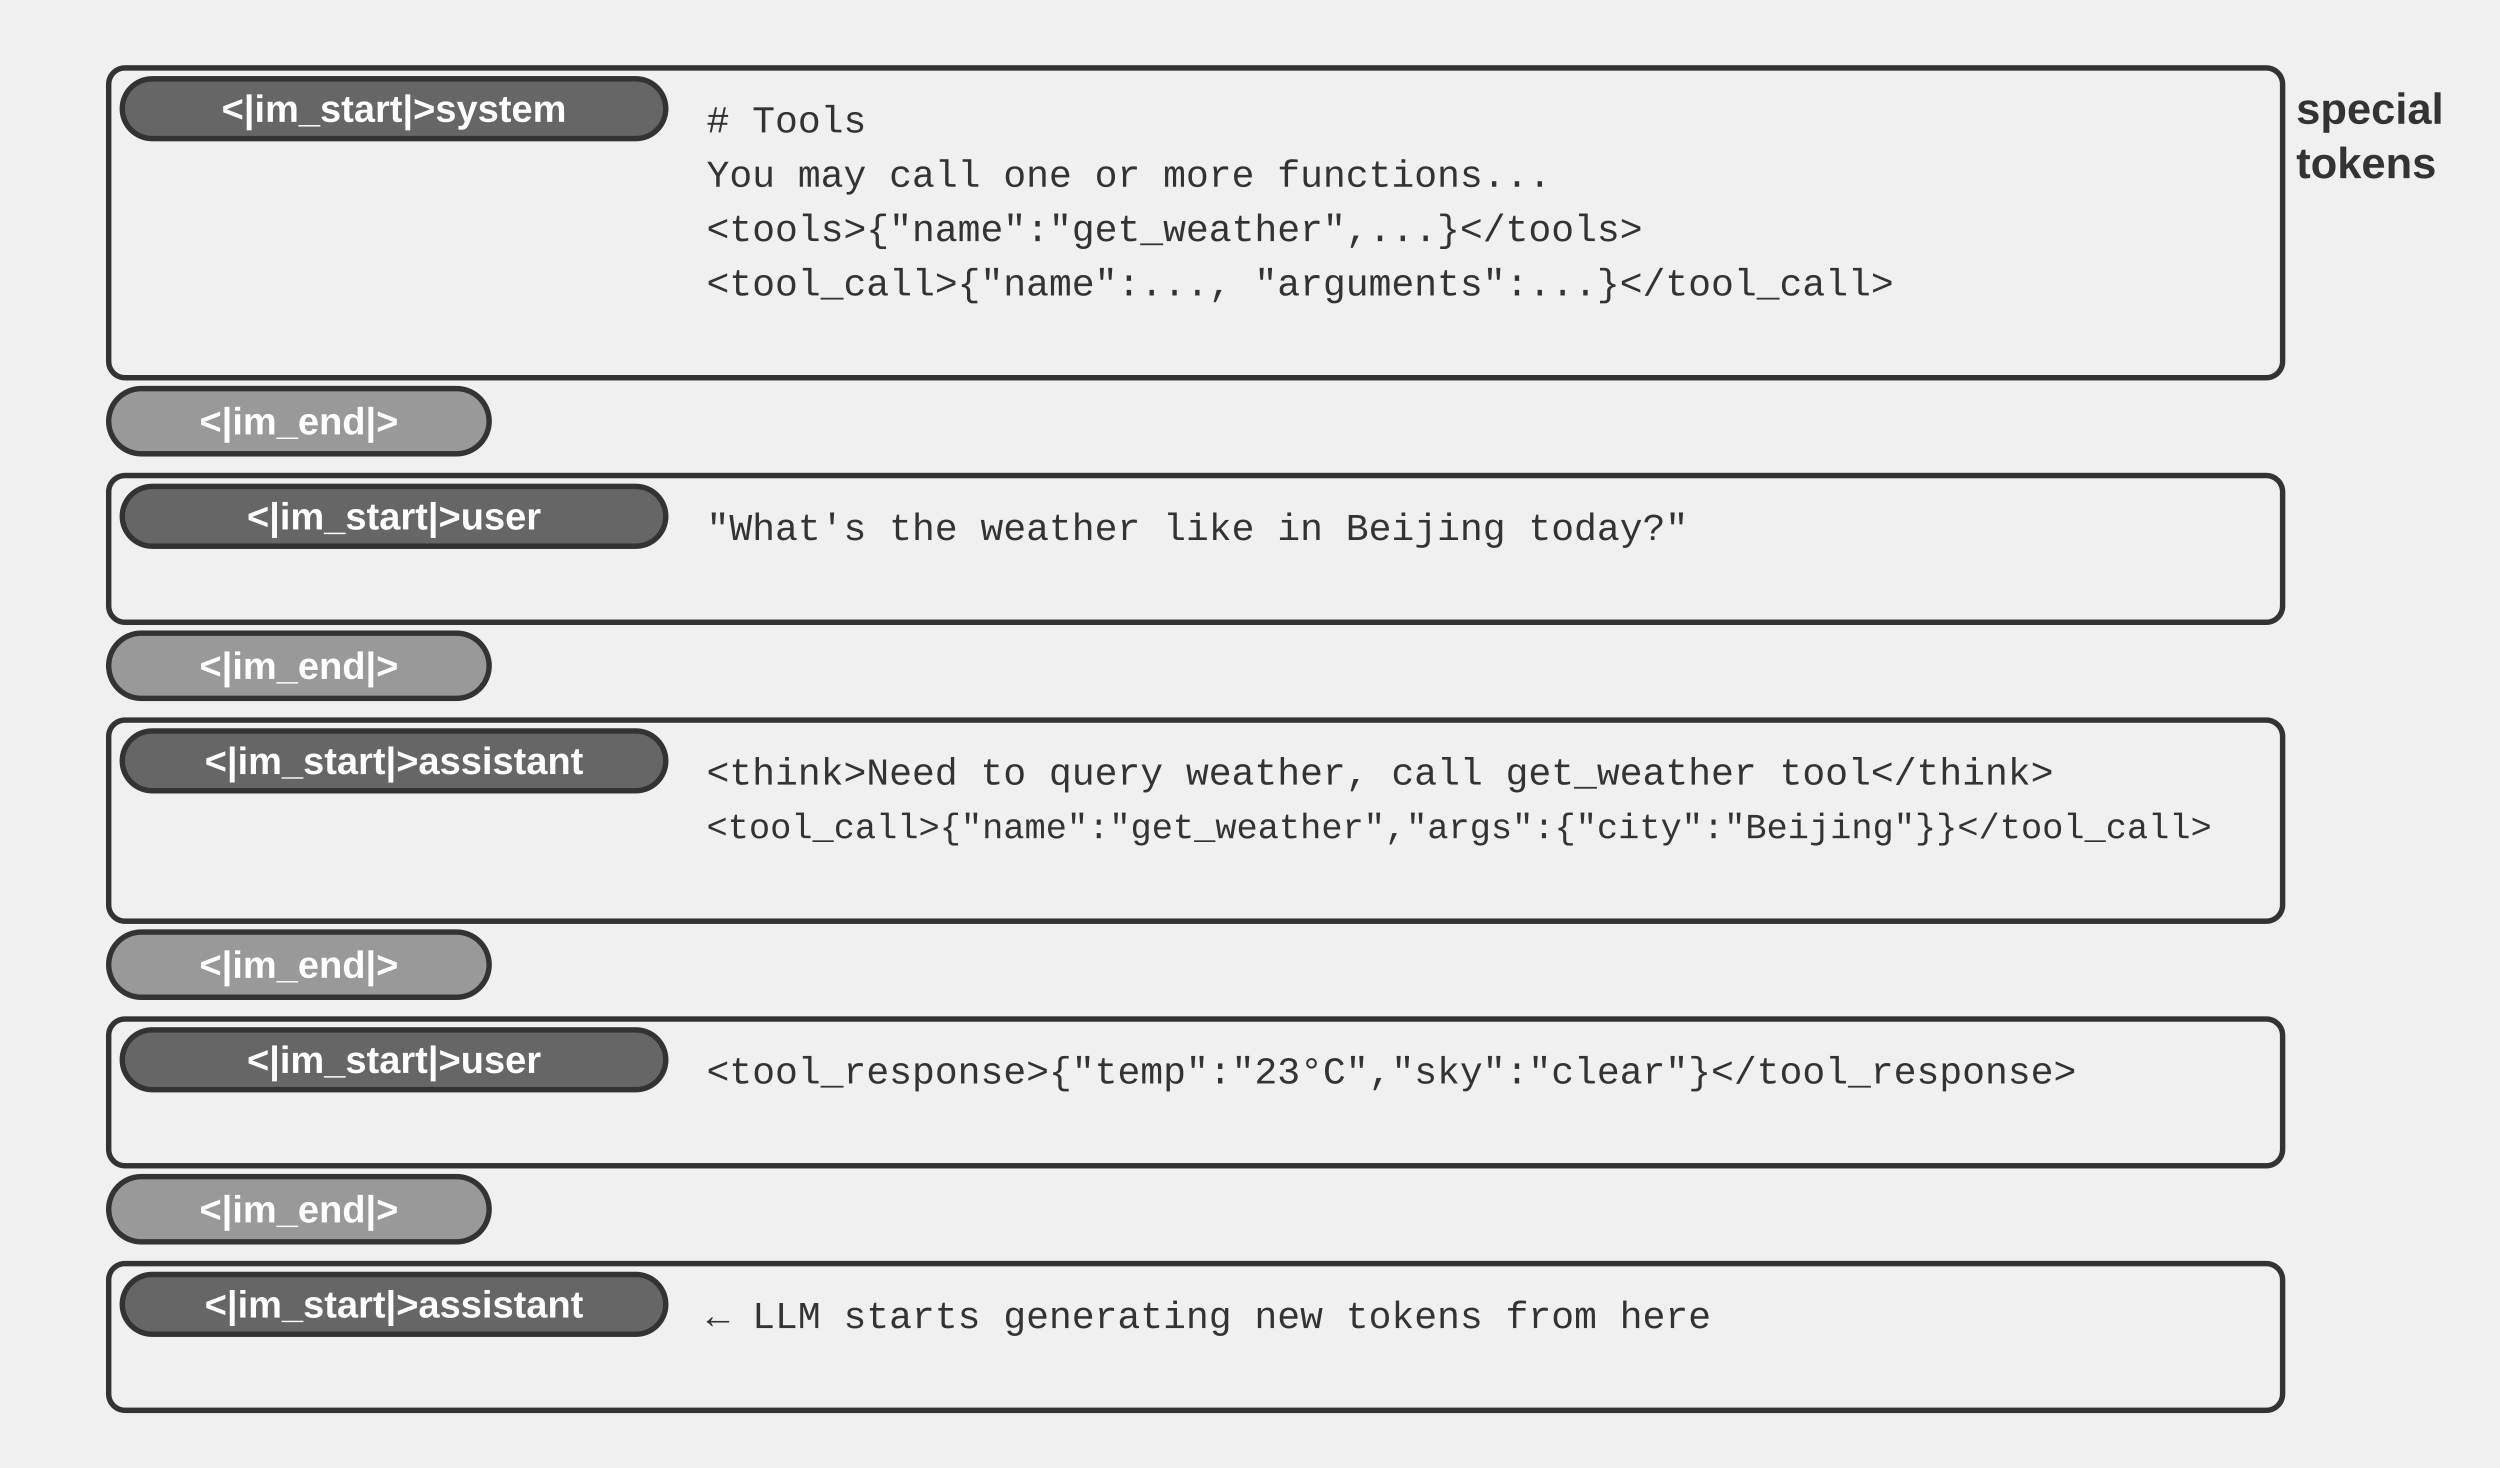
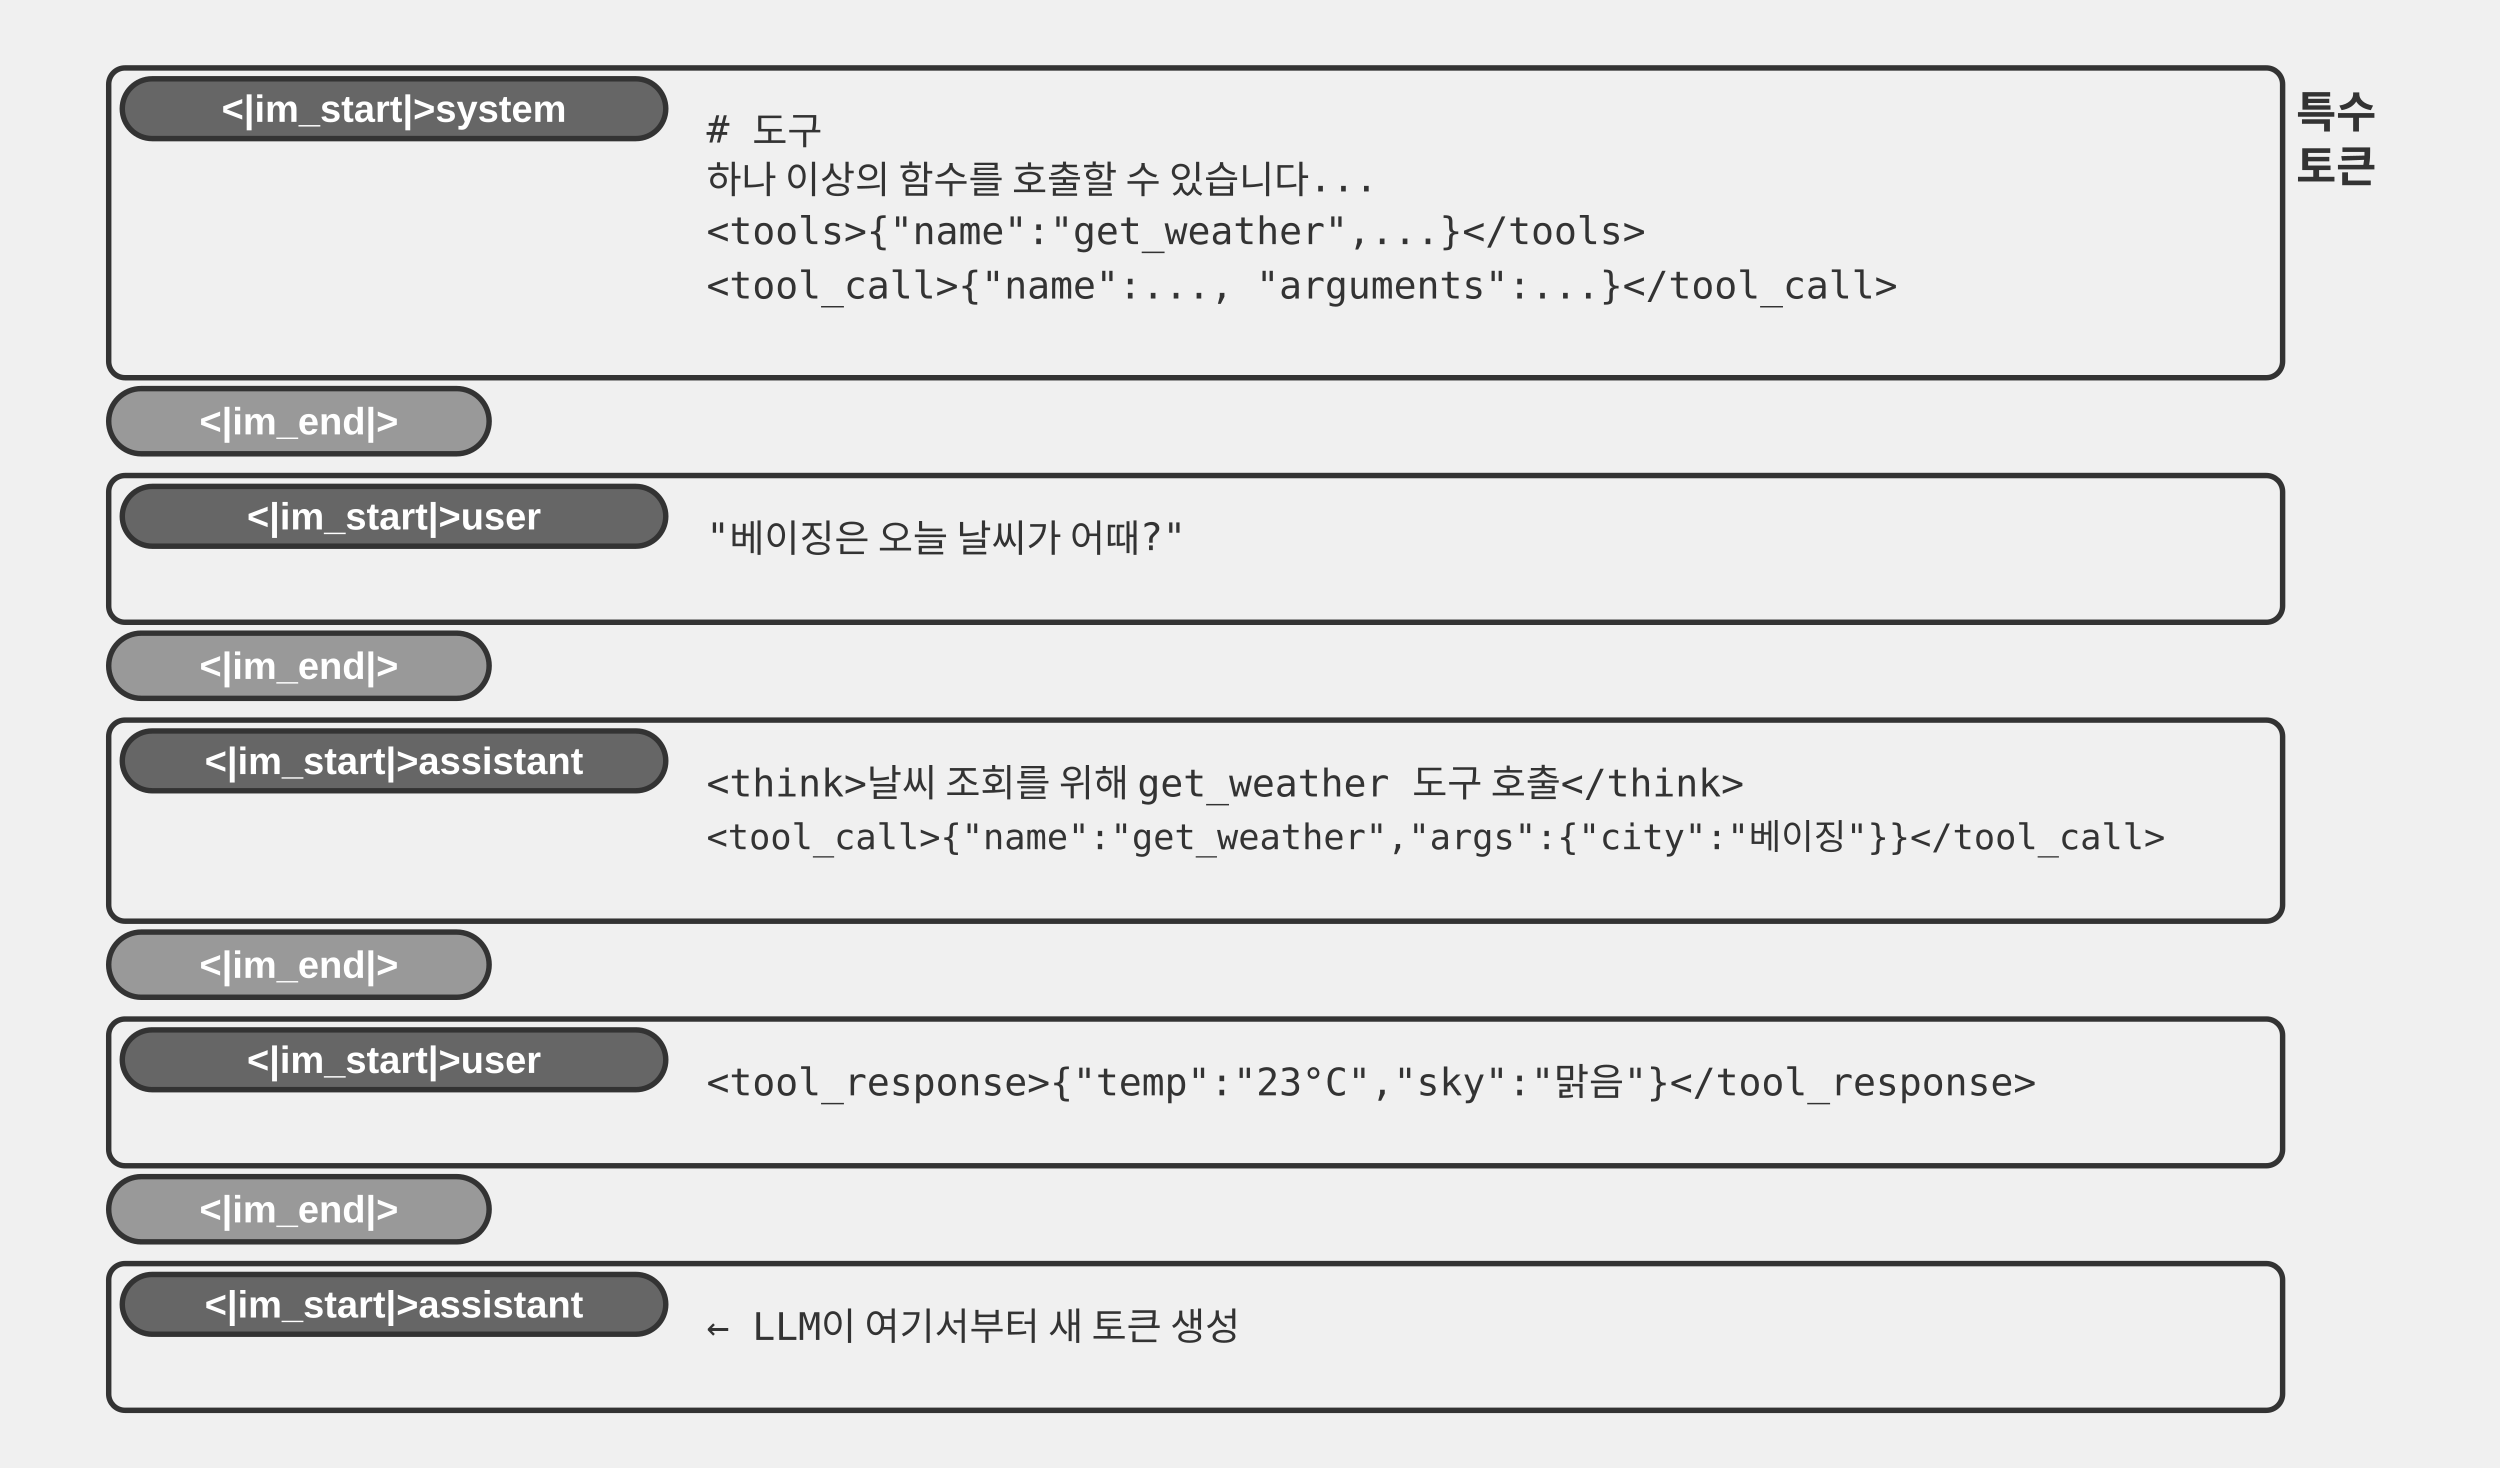
<svg xmlns="http://www.w3.org/2000/svg" viewBox="0 40 920 540" width="920" height="540" style="background:#ffffff">
  <defs>
    <marker id="ah" markerWidth="12" markerHeight="8" refX="12" refY="4" orient="auto">
      <polygon points="0 0, 12 4, 0 8" fill="#333333" />
    </marker>
    <marker id="ah-light" markerWidth="12" markerHeight="8" refX="12" refY="4" orient="auto">
      <polygon points="0 0, 12 4, 0 8" fill="#999999" />
    </marker>
  </defs>
  <rect x="40" y="65" width="800" height="114" rx="6" fill="#f0f0f0" stroke="#333333" stroke-width="2" />
  <rect x="45" y="69" width="200" height="22" rx="11" fill="#666666" stroke="#333333" stroke-width="2" />
-   <text x="145.0" y="80.0" font-family="Arial, 'Helvetica Neue', Helvetica, 'PingFang SC', 'Microsoft YaHei', sans-serif" font-size="14" fill="#ffffff" text-anchor="middle" dominant-baseline="central" font-weight="bold">&lt;|im_start|&gt;system</text>
-   <text x="260" y="85" font-family="'Courier New', Courier, monospace" font-size="14" fill="#333333" text-anchor="start" dominant-baseline="central"># Tools</text>
-   <text x="260" y="105" font-family="'Courier New', Courier, monospace" font-size="14" fill="#333333" text-anchor="start" dominant-baseline="central">You may call one or more functions...</text>
-   <text x="260" y="125" font-family="'Courier New', Courier, monospace" font-size="14" fill="#333333" text-anchor="start" dominant-baseline="central">&lt;tools&gt;{"name":"get_weather",...}&lt;/tools&gt;</text>
-   <text x="260" y="145" font-family="'Courier New', Courier, monospace" font-size="14" fill="#333333" text-anchor="start" dominant-baseline="central">&lt;tool_call&gt;{"name":..., "arguments":...}&lt;/tool_call&gt;</text>
+   <text x="145.0" y="80.0" font-family="'Apple SD Gothic Neo', 'Malgun Gothic', Arial, sans-serif" font-size="14" fill="#ffffff" text-anchor="middle" dominant-baseline="central" font-weight="bold">&lt;|im_start|&gt;system</text>
+   <text x="260" y="85" font-family="'Apple SD Gothic Neo', 'Malgun Gothic', monospace" font-size="14" fill="#333333" text-anchor="start" dominant-baseline="central"># 도구</text>
+   <text x="260" y="105" font-family="'Apple SD Gothic Neo', 'Malgun Gothic', monospace" font-size="14" fill="#333333" text-anchor="start" dominant-baseline="central">하나 이상의 함수를 호출할 수 있습니다...</text>
+   <text x="260" y="125" font-family="'Apple SD Gothic Neo', 'Malgun Gothic', monospace" font-size="14" fill="#333333" text-anchor="start" dominant-baseline="central">&lt;tools&gt;{"name":"get_weather",...}&lt;/tools&gt;</text>
+   <text x="260" y="145" font-family="'Apple SD Gothic Neo', 'Malgun Gothic', monospace" font-size="14" fill="#333333" text-anchor="start" dominant-baseline="central">&lt;tool_call&gt;{"name":..., "arguments":...}&lt;/tool_call&gt;</text>
  <rect x="40" y="183" width="140" height="24" rx="12" fill="#999999" stroke="#333333" stroke-width="2" />
-   <text x="110.0" y="195.0" font-family="Arial, 'Helvetica Neue', Helvetica, 'PingFang SC', 'Microsoft YaHei', sans-serif" font-size="14" fill="#ffffff" text-anchor="middle" dominant-baseline="central" font-weight="bold">&lt;|im_end|&gt;</text>
+   <text x="110.0" y="195.0" font-family="'Apple SD Gothic Neo', 'Malgun Gothic', Arial, sans-serif" font-size="14" fill="#ffffff" text-anchor="middle" dominant-baseline="central" font-weight="bold">&lt;|im_end|&gt;</text>
  <rect x="40" y="215" width="800" height="54" rx="6" fill="#f0f0f0" stroke="#333333" stroke-width="2" />
  <rect x="45" y="219" width="200" height="22" rx="11" fill="#666666" stroke="#333333" stroke-width="2" />
-   <text x="145.0" y="230.0" font-family="Arial, 'Helvetica Neue', Helvetica, 'PingFang SC', 'Microsoft YaHei', sans-serif" font-size="14" fill="#ffffff" text-anchor="middle" dominant-baseline="central" font-weight="bold">&lt;|im_start|&gt;user</text>
-   <text x="260" y="235" font-family="'Courier New', Courier, monospace" font-size="14" fill="#333333" text-anchor="start" dominant-baseline="central">"What's the weather like in Beijing today?"</text>
+   <text x="145.0" y="230.0" font-family="'Apple SD Gothic Neo', 'Malgun Gothic', Arial, sans-serif" font-size="14" fill="#ffffff" text-anchor="middle" dominant-baseline="central" font-weight="bold">&lt;|im_start|&gt;user</text>
+   <text x="260" y="235" font-family="'Apple SD Gothic Neo', 'Malgun Gothic', monospace" font-size="14" fill="#333333" text-anchor="start" dominant-baseline="central">"베이징은 오늘 날씨가 어때?"</text>
  <rect x="40" y="273" width="140" height="24" rx="12" fill="#999999" stroke="#333333" stroke-width="2" />
-   <text x="110.0" y="285.0" font-family="Arial, 'Helvetica Neue', Helvetica, 'PingFang SC', 'Microsoft YaHei', sans-serif" font-size="14" fill="#ffffff" text-anchor="middle" dominant-baseline="central" font-weight="bold">&lt;|im_end|&gt;</text>
+   <text x="110.0" y="285.0" font-family="'Apple SD Gothic Neo', 'Malgun Gothic', Arial, sans-serif" font-size="14" fill="#ffffff" text-anchor="middle" dominant-baseline="central" font-weight="bold">&lt;|im_end|&gt;</text>
  <rect x="40" y="305" width="800" height="74" rx="6" fill="#f0f0f0" stroke="#333333" stroke-width="2" />
  <rect x="45" y="309" width="200" height="22" rx="11" fill="#666666" stroke="#333333" stroke-width="2" />
-   <text x="145.0" y="320.0" font-family="Arial, 'Helvetica Neue', Helvetica, 'PingFang SC', 'Microsoft YaHei', sans-serif" font-size="14" fill="#ffffff" text-anchor="middle" dominant-baseline="central" font-weight="bold">&lt;|im_start|&gt;assistant</text>
-   <text x="260" y="325" font-family="'Courier New', Courier, monospace" font-size="14" fill="#333333" text-anchor="start" dominant-baseline="central">&lt;think&gt;Need to query weather, call get_weather tool&lt;/think&gt;</text>
-   <text x="260" y="345" font-family="'Courier New', Courier, monospace" font-size="13" fill="#333333" text-anchor="start" dominant-baseline="central">&lt;tool_call&gt;{"name":"get_weather","args":{"city":"Beijing"}}&lt;/tool_call&gt;</text>
+   <text x="145.0" y="320.0" font-family="'Apple SD Gothic Neo', 'Malgun Gothic', Arial, sans-serif" font-size="14" fill="#ffffff" text-anchor="middle" dominant-baseline="central" font-weight="bold">&lt;|im_start|&gt;assistant</text>
+   <text x="260" y="325" font-family="'Apple SD Gothic Neo', 'Malgun Gothic', monospace" font-size="14" fill="#333333" text-anchor="start" dominant-baseline="central">&lt;think&gt;날씨 조회를 위해 get_weather 도구 호출&lt;/think&gt;</text>
+   <text x="260" y="345" font-family="'Apple SD Gothic Neo', 'Malgun Gothic', monospace" font-size="13" fill="#333333" text-anchor="start" dominant-baseline="central">&lt;tool_call&gt;{"name":"get_weather","args":{"city":"베이징"}}&lt;/tool_call&gt;</text>
  <rect x="40" y="383" width="140" height="24" rx="12" fill="#999999" stroke="#333333" stroke-width="2" />
-   <text x="110.0" y="395.0" font-family="Arial, 'Helvetica Neue', Helvetica, 'PingFang SC', 'Microsoft YaHei', sans-serif" font-size="14" fill="#ffffff" text-anchor="middle" dominant-baseline="central" font-weight="bold">&lt;|im_end|&gt;</text>
+   <text x="110.0" y="395.0" font-family="'Apple SD Gothic Neo', 'Malgun Gothic', Arial, sans-serif" font-size="14" fill="#ffffff" text-anchor="middle" dominant-baseline="central" font-weight="bold">&lt;|im_end|&gt;</text>
  <rect x="40" y="415" width="800" height="54" rx="6" fill="#f0f0f0" stroke="#333333" stroke-width="2" />
  <rect x="45" y="419" width="200" height="22" rx="11" fill="#666666" stroke="#333333" stroke-width="2" />
-   <text x="145.0" y="430.0" font-family="Arial, 'Helvetica Neue', Helvetica, 'PingFang SC', 'Microsoft YaHei', sans-serif" font-size="14" fill="#ffffff" text-anchor="middle" dominant-baseline="central" font-weight="bold">&lt;|im_start|&gt;user</text>
-   <text x="260" y="435" font-family="'Courier New', Courier, monospace" font-size="14" fill="#333333" text-anchor="start" dominant-baseline="central">&lt;tool_response&gt;{"temp":"23°C","sky":"clear"}&lt;/tool_response&gt;</text>
+   <text x="145.0" y="430.0" font-family="'Apple SD Gothic Neo', 'Malgun Gothic', Arial, sans-serif" font-size="14" fill="#ffffff" text-anchor="middle" dominant-baseline="central" font-weight="bold">&lt;|im_start|&gt;user</text>
+   <text x="260" y="435" font-family="'Apple SD Gothic Neo', 'Malgun Gothic', monospace" font-size="14" fill="#333333" text-anchor="start" dominant-baseline="central">&lt;tool_response&gt;{"temp":"23°C","sky":"맑음"}&lt;/tool_response&gt;</text>
  <rect x="40" y="473" width="140" height="24" rx="12" fill="#999999" stroke="#333333" stroke-width="2" />
-   <text x="110.0" y="485.0" font-family="Arial, 'Helvetica Neue', Helvetica, 'PingFang SC', 'Microsoft YaHei', sans-serif" font-size="14" fill="#ffffff" text-anchor="middle" dominant-baseline="central" font-weight="bold">&lt;|im_end|&gt;</text>
+   <text x="110.0" y="485.0" font-family="'Apple SD Gothic Neo', 'Malgun Gothic', Arial, sans-serif" font-size="14" fill="#ffffff" text-anchor="middle" dominant-baseline="central" font-weight="bold">&lt;|im_end|&gt;</text>
  <rect x="40" y="505" width="800" height="54" rx="6" fill="#f0f0f0" stroke="#333333" stroke-width="2" />
  <rect x="45" y="509" width="200" height="22" rx="11" fill="#666666" stroke="#333333" stroke-width="2" />
-   <text x="145.0" y="520.0" font-family="Arial, 'Helvetica Neue', Helvetica, 'PingFang SC', 'Microsoft YaHei', sans-serif" font-size="14" fill="#ffffff" text-anchor="middle" dominant-baseline="central" font-weight="bold">&lt;|im_start|&gt;assistant</text>
-   <text x="260" y="525" font-family="'Courier New', Courier, monospace" font-size="14" fill="#333333" text-anchor="start" dominant-baseline="central">← LLM starts generating new tokens from here</text>
-   <text x="845" y="80" font-family="Arial, 'Helvetica Neue', Helvetica, 'PingFang SC', 'Microsoft YaHei', sans-serif" font-size="16" fill="#333333" text-anchor="start" dominant-baseline="central" font-weight="bold">special</text>
-   <text x="845" y="100" font-family="Arial, 'Helvetica Neue', Helvetica, 'PingFang SC', 'Microsoft YaHei', sans-serif" font-size="16" fill="#333333" text-anchor="start" dominant-baseline="central" font-weight="bold">tokens</text>
+   <text x="145.0" y="520.0" font-family="'Apple SD Gothic Neo', 'Malgun Gothic', Arial, sans-serif" font-size="14" fill="#ffffff" text-anchor="middle" dominant-baseline="central" font-weight="bold">&lt;|im_start|&gt;assistant</text>
+   <text x="260" y="525" font-family="'Apple SD Gothic Neo', 'Malgun Gothic', monospace" font-size="14" fill="#333333" text-anchor="start" dominant-baseline="central">← LLM이 여기서부터 새 토큰 생성</text>
+   <text x="845" y="80" font-family="'Apple SD Gothic Neo', 'Malgun Gothic', Arial, sans-serif" font-size="16" fill="#333333" text-anchor="start" dominant-baseline="central" font-weight="bold">특수</text>
+   <text x="845" y="100" font-family="'Apple SD Gothic Neo', 'Malgun Gothic', Arial, sans-serif" font-size="16" fill="#333333" text-anchor="start" dominant-baseline="central" font-weight="bold">토큰</text>
</svg>
